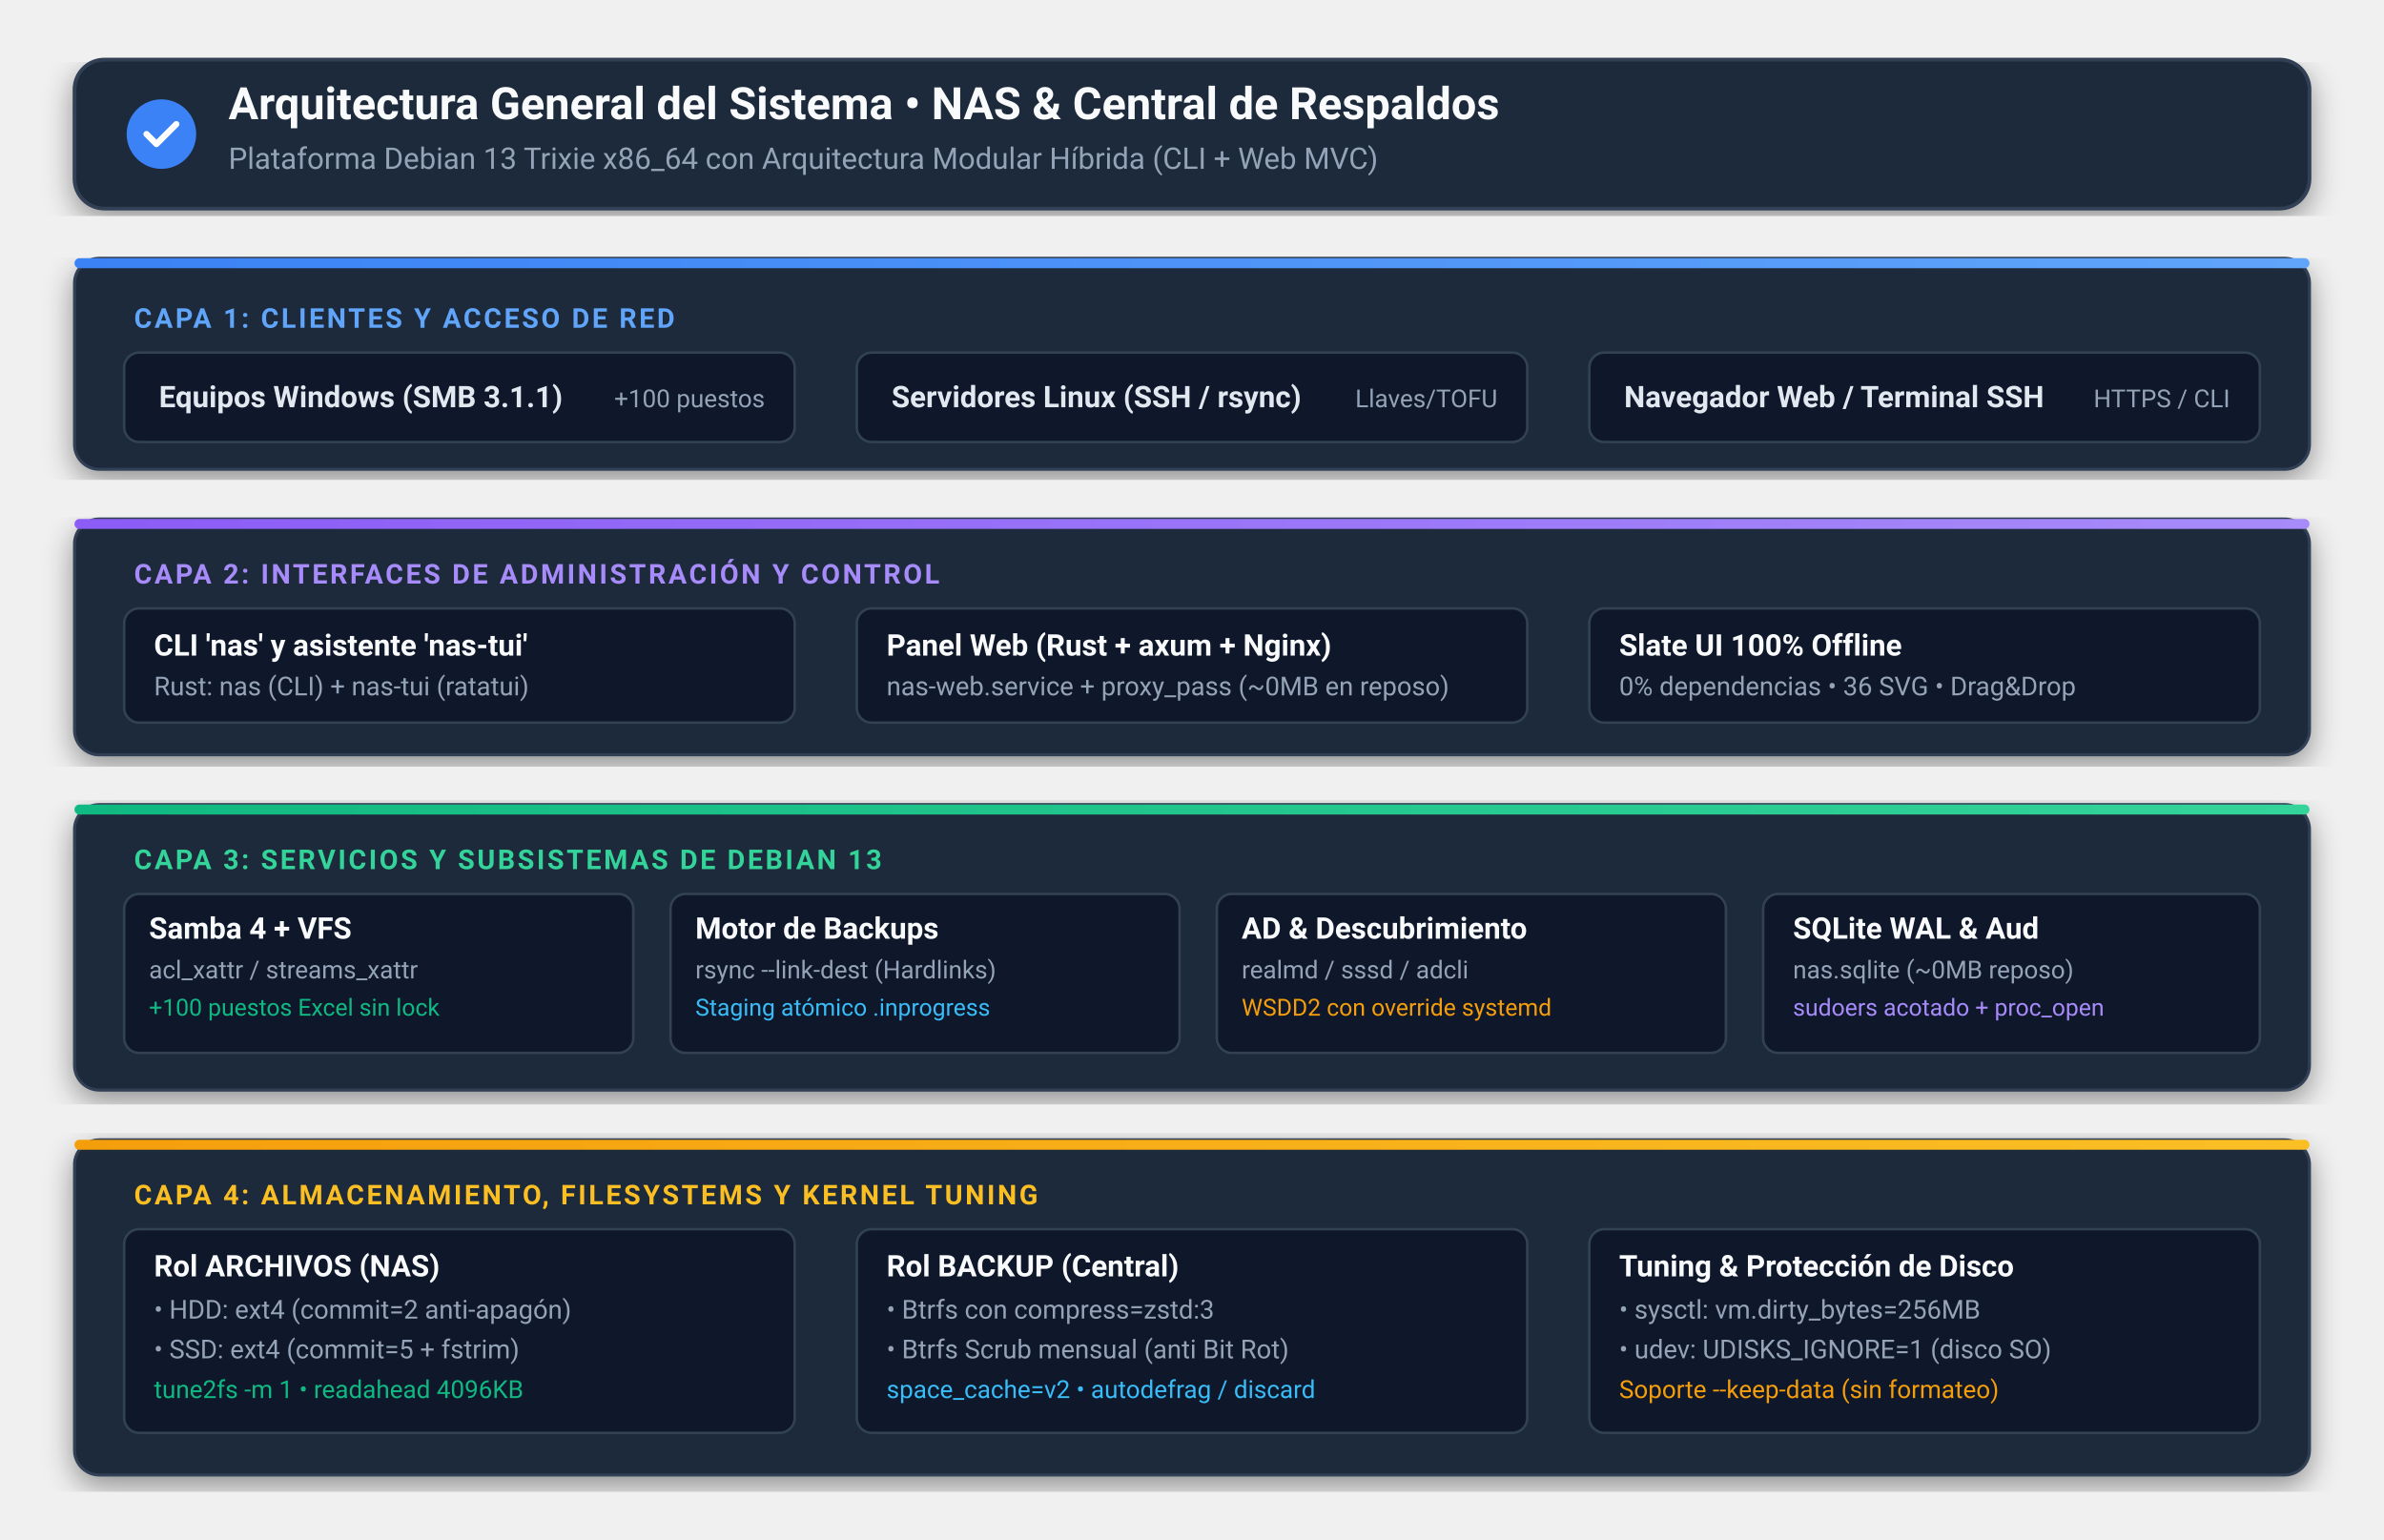
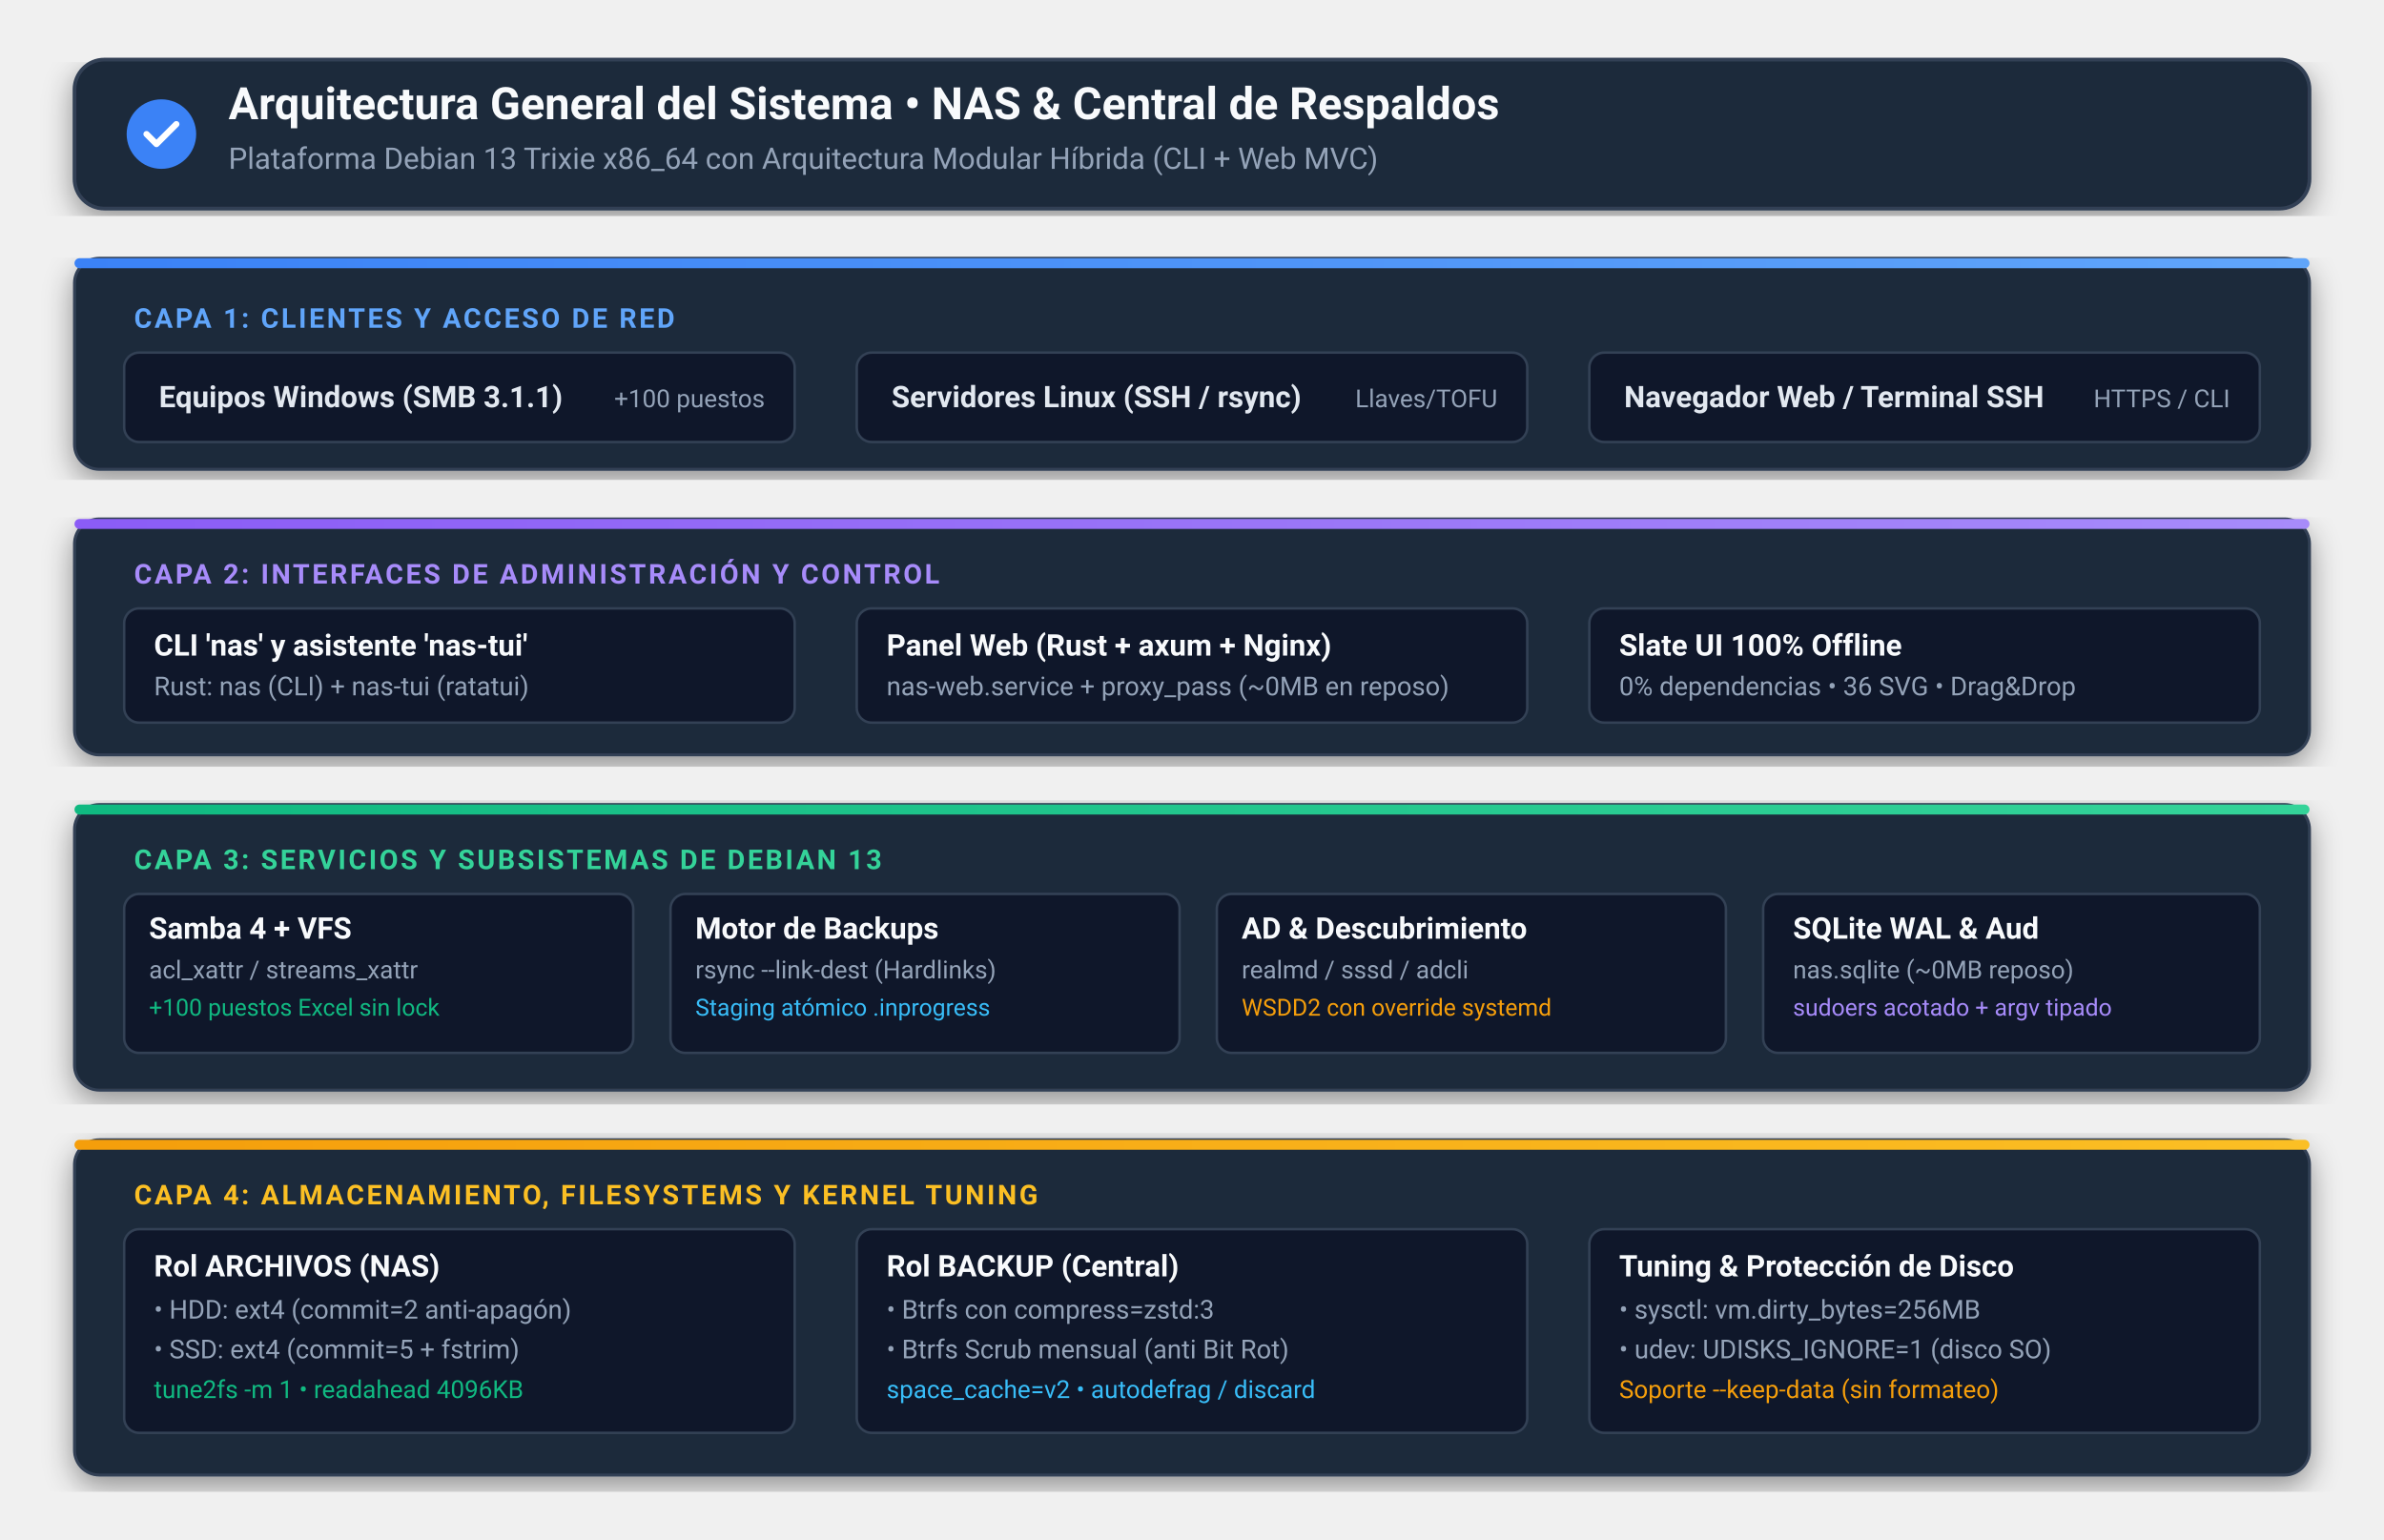
<svg xmlns="http://www.w3.org/2000/svg" viewBox="0 0 960 620" width="100%" height="100%" style="background:#0f172a; font-family:system-ui, -apple-system, 'Segoe UI', Roboto, Helvetica, Arial, sans-serif;">
  <defs>
    <linearGradient id="grad-blue" x1="0%" y1="0%" x2="100%" y2="100%">
      <stop offset="0%" stop-color="#1e293b" />
      <stop offset="100%" stop-color="#0f172a" />
    </linearGradient>
    <linearGradient id="accent-blue" x1="0%" y1="0%" x2="100%" y2="0%">
      <stop offset="0%" stop-color="#3b82f6" />
      <stop offset="100%" stop-color="#60a5fa" />
    </linearGradient>
    <linearGradient id="accent-green" x1="0%" y1="0%" x2="100%" y2="0%">
      <stop offset="0%" stop-color="#10b981" />
      <stop offset="100%" stop-color="#34d399" />
    </linearGradient>
    <linearGradient id="accent-purple" x1="0%" y1="0%" x2="100%" y2="0%">
      <stop offset="0%" stop-color="#8b5cf6" />
      <stop offset="100%" stop-color="#a78bfa" />
    </linearGradient>
    <linearGradient id="accent-amber" x1="0%" y1="0%" x2="100%" y2="0%">
      <stop offset="0%" stop-color="#f59e0b" />
      <stop offset="100%" stop-color="#fbbf24" />
    </linearGradient>
    <filter id="shadow" x="-5%" y="-5%" width="110%" height="110%">
      <feDropShadow dx="0" dy="4" stdDeviation="6" flood-color="#000000" flood-opacity="0.4" />
    </filter>
  </defs>
  <rect x="30" y="24" width="900" height="60" rx="12" fill="#1e293b" stroke="#334155" stroke-width="1.5" filter="url(#shadow)" />
  <circle cx="65" cy="54" r="14" fill="#3b82f6" />
  <path d="M59 54 L63 58 L71 50" fill="none" stroke="#ffffff" stroke-width="2.5" stroke-linecap="round" stroke-linejoin="round" />
  <text x="92" y="48" fill="#f8fafc" font-size="18" font-weight="700">Arquitectura General del Sistema • NAS &amp; Central de Respaldos</text>
  <text x="92" y="68" fill="#94a3b8" font-size="12">Plataforma Debian 13 Trixie x86_64 con Arquitectura Modular Híbrida (CLI + Web MVC)</text>
  <g transform="translate(30, 104)">
    <rect width="900" height="85" rx="10" fill="#1e293b" stroke="#334155" stroke-width="1.2" filter="url(#shadow)" />
    <rect x="0" y="0" width="900" height="4" rx="2" fill="url(#accent-blue)" />
    <text x="24" y="28" fill="#60a5fa" font-size="11" font-weight="700" letter-spacing="1">CAPA 1: CLIENTES Y ACCESO DE RED</text>
    <rect x="20" y="38" width="270" height="36" rx="6" fill="#0f172a" stroke="#334155" stroke-width="1" />
    <text x="34" y="60" fill="#e2e8f0" font-size="12" font-weight="600">Equipos Windows (SMB 3.1.1)</text>
    <text x="278" y="60" text-anchor="end" fill="#94a3b8" font-size="10">+100 puestos</text>
    <rect x="315" y="38" width="270" height="36" rx="6" fill="#0f172a" stroke="#334155" stroke-width="1" />
    <text x="329" y="60" fill="#e2e8f0" font-size="12" font-weight="600">Servidores Linux (SSH / rsync)</text>
    <text x="573" y="60" text-anchor="end" fill="#94a3b8" font-size="10">Llaves/TOFU</text>
    <rect x="610" y="38" width="270" height="36" rx="6" fill="#0f172a" stroke="#334155" stroke-width="1" />
    <text x="624" y="60" fill="#e2e8f0" font-size="12" font-weight="600">Navegador Web / Terminal SSH</text>
    <text x="868" y="60" text-anchor="end" fill="#94a3b8" font-size="10">HTTPS / CLI</text>
  </g>
  <g transform="translate(30, 209)">
    <rect width="900" height="95" rx="10" fill="#1e293b" stroke="#334155" stroke-width="1.2" filter="url(#shadow)" />
    <rect x="0" y="0" width="900" height="4" rx="2" fill="url(#accent-purple)" />
    <text x="24" y="26" fill="#a78bfa" font-size="11" font-weight="700" letter-spacing="1">CAPA 2: INTERFACES DE ADMINISTRACIÓN Y CONTROL</text>
    <rect x="20" y="36" width="270" height="46" rx="6" fill="#0f172a" stroke="#334155" stroke-width="1" />
    <text x="32" y="55" fill="#f8fafc" font-size="12" font-weight="600">CLI 'nas' y asistente 'nas-tui'</text>
    <text x="32" y="71" fill="#94a3b8" font-size="10.5">Rust: nas (CLI) + nas-tui (ratatui)</text>
    <rect x="315" y="36" width="270" height="46" rx="6" fill="#0f172a" stroke="#334155" stroke-width="1" />
    <text x="327" y="55" fill="#f8fafc" font-size="12" font-weight="600">Panel Web (Rust + axum + Nginx)</text>
    <text x="327" y="71" fill="#94a3b8" font-size="10.5">nas-web.service + proxy_pass (~0MB en reposo)</text>
    <rect x="610" y="36" width="270" height="46" rx="6" fill="#0f172a" stroke="#334155" stroke-width="1" />
    <text x="622" y="55" fill="#f8fafc" font-size="12" font-weight="600">Slate UI 100% Offline</text>
    <text x="622" y="71" fill="#94a3b8" font-size="10.5">0% dependencias • 36 SVG • Drag&amp;Drop</text>
  </g>
  <g transform="translate(30, 324)">
    <rect width="900" height="115" rx="10" fill="#1e293b" stroke="#334155" stroke-width="1.2" filter="url(#shadow)" />
    <rect x="0" y="0" width="900" height="4" rx="2" fill="url(#accent-green)" />
    <text x="24" y="26" fill="#34d399" font-size="11" font-weight="700" letter-spacing="1">CAPA 3: SERVICIOS Y SUBSISTEMAS DE DEBIAN 13</text>
    <rect x="20" y="36" width="205" height="64" rx="6" fill="#0f172a" stroke="#334155" stroke-width="1" />
    <text x="30" y="54" fill="#f8fafc" font-size="12" font-weight="600">Samba 4 + VFS</text>
    <text x="30" y="70" fill="#94a3b8" font-size="10">acl_xattr / streams_xattr</text>
    <text x="30" y="85" fill="#10b981" font-size="9.5">+100 puestos Excel sin lock</text>
    <rect x="240" y="36" width="205" height="64" rx="6" fill="#0f172a" stroke="#334155" stroke-width="1" />
    <text x="250" y="54" fill="#f8fafc" font-size="12" font-weight="600">Motor de Backups</text>
    <text x="250" y="70" fill="#94a3b8" font-size="10">rsync --link-dest (Hardlinks)</text>
    <text x="250" y="85" fill="#38bdf8" font-size="9.5">Staging atómico .inprogress</text>
    <rect x="460" y="36" width="205" height="64" rx="6" fill="#0f172a" stroke="#334155" stroke-width="1" />
    <text x="470" y="54" fill="#f8fafc" font-size="12" font-weight="600">AD &amp; Descubrimiento</text>
    <text x="470" y="70" fill="#94a3b8" font-size="10">realmd / sssd / adcli</text>
    <text x="470" y="85" fill="#f59e0b" font-size="9.5">WSDD2 con override systemd</text>
    <rect x="680" y="36" width="200" height="64" rx="6" fill="#0f172a" stroke="#334155" stroke-width="1" />
    <text x="692" y="54" fill="#f8fafc" font-size="12" font-weight="600">SQLite WAL &amp; Aud</text>
    <text x="692" y="70" fill="#94a3b8" font-size="10">nas.sqlite (~0MB reposo)</text>
-     <text x="692" y="85" fill="#a78bfa" font-size="9.5">sudoers acotado + proc_open</text>
+     <text x="692" y="85" fill="#a78bfa" font-size="9.5">sudoers acotado + argv tipado</text>
  </g>
  <g transform="translate(30, 459)">
    <rect width="900" height="135" rx="10" fill="#1e293b" stroke="#334155" stroke-width="1.2" filter="url(#shadow)" />
    <rect x="0" y="0" width="900" height="4" rx="2" fill="url(#accent-amber)" />
    <text x="24" y="26" fill="#fbbf24" font-size="11" font-weight="700" letter-spacing="1">CAPA 4: ALMACENAMIENTO, FILESYSTEMS Y KERNEL TUNING</text>
    <rect x="20" y="36" width="270" height="82" rx="6" fill="#0f172a" stroke="#334155" stroke-width="1" />
    <text x="32" y="55" fill="#f8fafc" font-size="12" font-weight="700">Rol ARCHIVOS (NAS)</text>
    <text x="32" y="72" fill="#94a3b8" font-size="10.5">• HDD: ext4 (commit=2 anti-apagón)</text>
    <text x="32" y="88" fill="#94a3b8" font-size="10.5">• SSD: ext4 (commit=5 + fstrim)</text>
    <text x="32" y="104" fill="#10b981" font-size="10">tune2fs -m 1 • readahead 4096KB</text>
    <rect x="315" y="36" width="270" height="82" rx="6" fill="#0f172a" stroke="#334155" stroke-width="1" />
    <text x="327" y="55" fill="#f8fafc" font-size="12" font-weight="700">Rol BACKUP (Central)</text>
    <text x="327" y="72" fill="#94a3b8" font-size="10.5">• Btrfs con compress=zstd:3</text>
    <text x="327" y="88" fill="#94a3b8" font-size="10.5">• Btrfs Scrub mensual (anti Bit Rot)</text>
    <text x="327" y="104" fill="#38bdf8" font-size="10">space_cache=v2 • autodefrag / discard</text>
    <rect x="610" y="36" width="270" height="82" rx="6" fill="#0f172a" stroke="#334155" stroke-width="1" />
    <text x="622" y="55" fill="#f8fafc" font-size="12" font-weight="700">Tuning &amp; Protección de Disco</text>
    <text x="622" y="72" fill="#94a3b8" font-size="10.5">• sysctl: vm.dirty_bytes=256MB</text>
    <text x="622" y="88" fill="#94a3b8" font-size="10.5">• udev: UDISKS_IGNORE=1 (disco SO)</text>
    <text x="622" y="104" fill="#f59e0b" font-size="10">Soporte --keep-data (sin formateo)</text>
  </g>
</svg>
